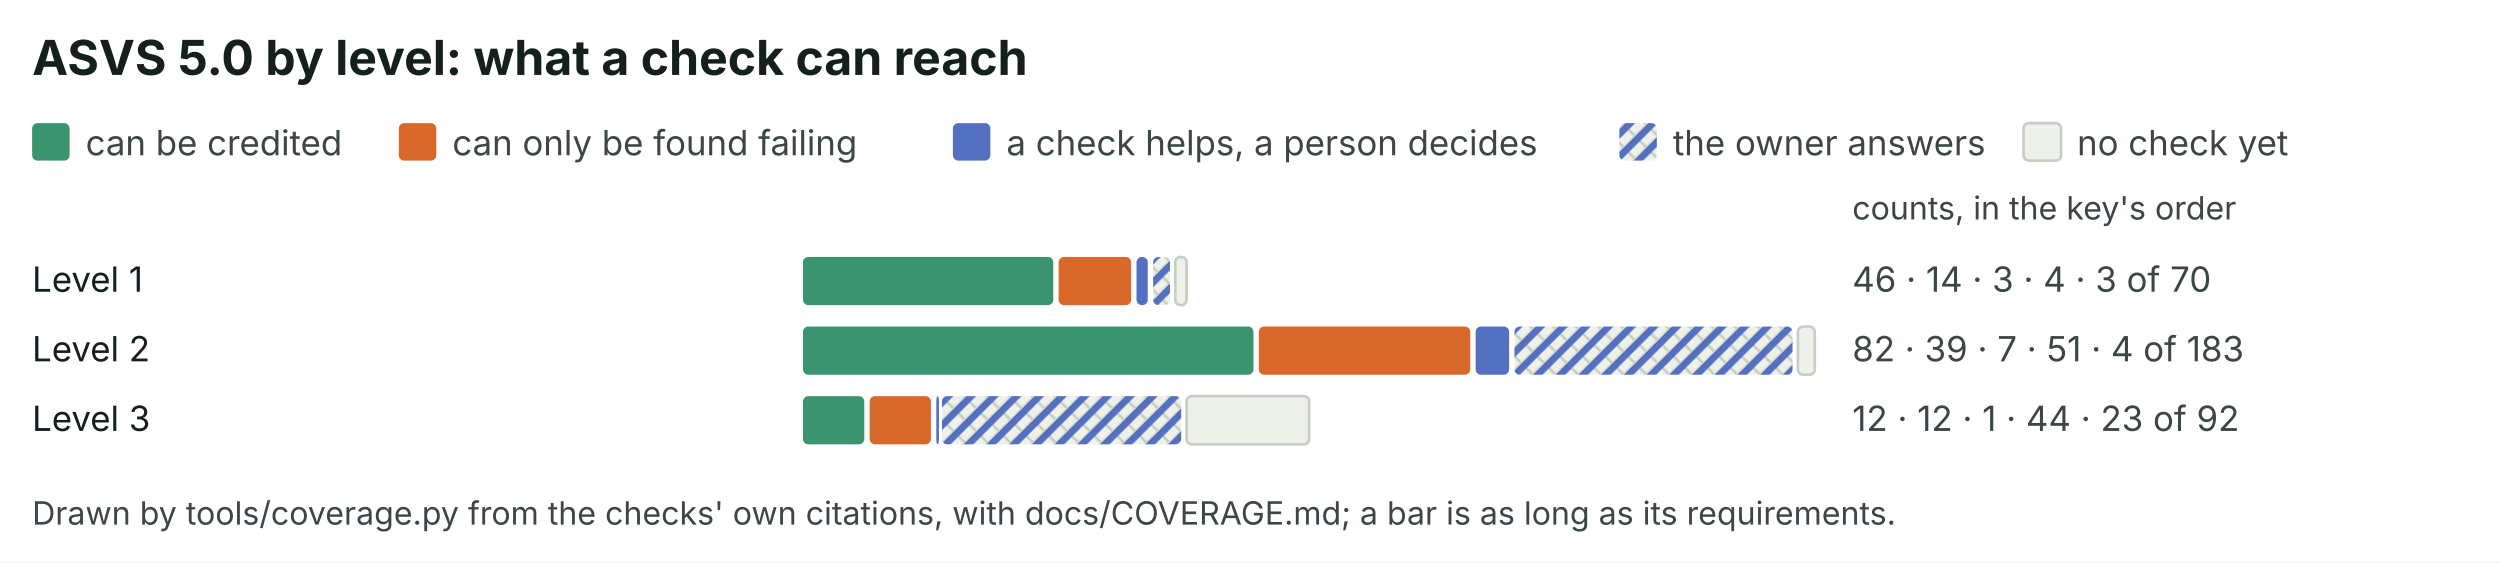
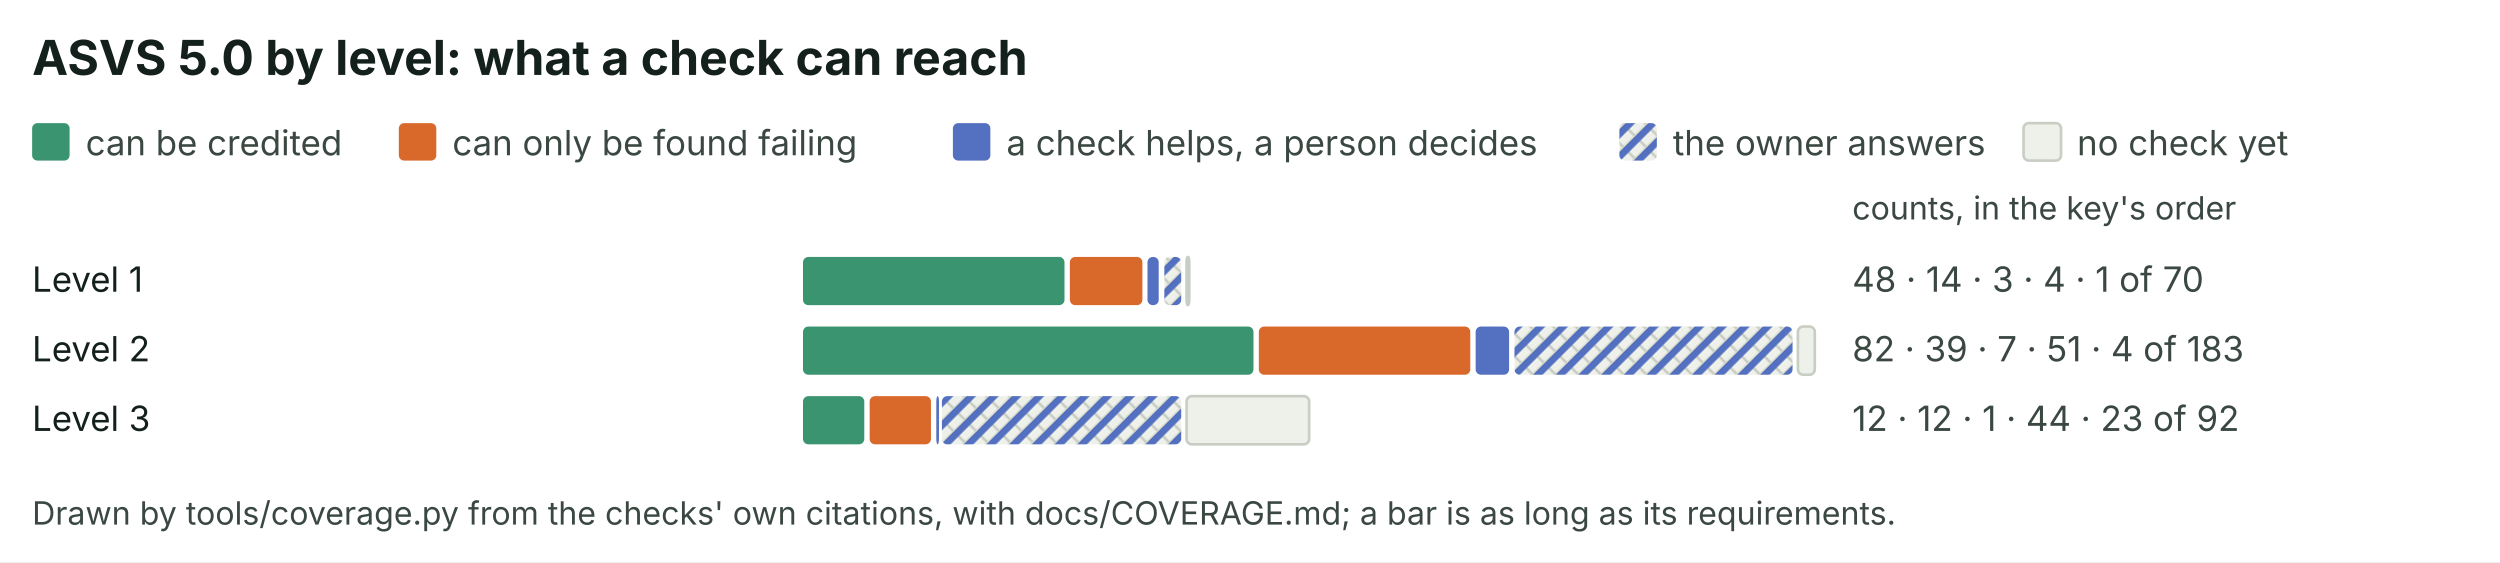
<svg xmlns="http://www.w3.org/2000/svg" viewBox="0 0 934 210" width="934" height="210" role="img" aria-labelledby="t d" font-family="Atkinson Hyperlegible, -apple-system, Segoe UI, sans-serif">
  <style>.bg{fill:#FFFFFF}.ink{fill:#14201C}.soft{fill:#3B4842}.none{fill:#EEF0EA;stroke:#C9CEC4}@media (prefers-color-scheme: dark){.bg{fill:#14201C}.ink{fill:#F3F4EF}.soft{fill:#C9CEC4}.none{fill:#182A23;stroke:#3B4842}}</style>
  <defs>
    <pattern id="owner" width="6" height="6" patternUnits="userSpaceOnUse" patternTransform="rotate(45)">
      <rect class="none" width="6" height="6" />
      <rect width="2.5" height="6" fill="#5470C0" />
    </pattern>
  </defs>
  <rect class="bg" width="934" height="210" />
  <text class="ink" x="12" y="28" font-size="18" font-weight="700">ASVS 5.0 by level: what a check can reach</text>
  <rect fill="#3A9470" x="12" y="46" width="14" height="14" rx="2" />
  <text class="soft" x="32" y="58" font-size="13">can be credited</text>
  <rect fill="#D9692B" x="149" y="46" width="14" height="14" rx="2" />
  <text class="soft" x="169" y="58" font-size="13">can only be found failing</text>
  <rect fill="#5470C0" x="356" y="46" width="14" height="14" rx="2" />
  <text class="soft" x="376" y="58" font-size="13">a check helps, a person decides</text>
  <rect fill="url(#owner)" x="605" y="46" width="14" height="14" rx="2" />
  <text class="soft" x="625" y="58" font-size="13">the owner answers</text>
  <rect class="none" x="756" y="46" width="14" height="14" rx="2" />
  <text class="soft" x="776" y="58" font-size="13">no check yet</text>
  <text class="soft" x="692" y="82" font-size="12">counts, in the key's order</text>
  <text class="ink" x="12" y="109" font-size="13">Level 1</text>
-   <rect fill="#3A9470" x="300.0" y="96" width="93.5" height="18" rx="2" />
-   <rect fill="#D9692B" x="395.5" y="96" width="27.1" height="18" rx="2" />
-   <rect fill="#5470C0" x="424.6" y="96" width="4.2" height="18" rx="2" />
-   <rect fill="url(#owner)" x="430.8" y="96" width="6.3" height="18" rx="2" />
-   <rect class="none" x="439.1" y="96" width="4.2" height="18" rx="2" />
-   <text class="soft" x="692" y="109" font-size="13">46 · 14 · 3 · 4 · 3  of 70</text>
+   <rect fill="#3A9470" x="300.0" y="96" width="97.7" height="18" rx="2" />
+   <rect fill="#D9692B" x="399.7" y="96" width="27.1" height="18" rx="2" />
+   <rect fill="#5470C0" x="428.7" y="96" width="4.2" height="18" rx="2" />
+   <rect fill="url(#owner)" x="435.0" y="96" width="6.3" height="18" rx="2" />
+   <rect class="none" x="443.3" y="96" width="1.0" height="18" rx="2" />
+   <text class="soft" x="692" y="109" font-size="13">48 · 14 · 3 · 4 · 1  of 70</text>
  <text class="ink" x="12" y="135" font-size="13">Level 2</text>
  <rect fill="#3A9470" x="300.0" y="122" width="168.3" height="18" rx="2" />
  <rect fill="#D9692B" x="470.3" y="122" width="79.0" height="18" rx="2" />
  <rect fill="#5470C0" x="551.3" y="122" width="12.5" height="18" rx="2" />
  <rect fill="url(#owner)" x="565.8" y="122" width="103.9" height="18" rx="2" />
  <rect class="none" x="671.7" y="122" width="6.3" height="18" rx="2" />
  <text class="soft" x="692" y="135" font-size="13">82 · 39 · 7 · 51 · 4  of 183</text>
  <text class="ink" x="12" y="161" font-size="13">Level 3</text>
  <rect fill="#3A9470" x="300.0" y="148" width="22.9" height="18" rx="2" />
  <rect fill="#D9692B" x="324.9" y="148" width="22.9" height="18" rx="2" />
  <rect fill="#5470C0" x="349.8" y="148" width="1.0" height="18" rx="2" />
  <rect fill="url(#owner)" x="351.9" y="148" width="89.4" height="18" rx="2" />
  <rect class="none" x="443.3" y="148" width="45.8" height="18" rx="2" />
  <text class="soft" x="692" y="161" font-size="13">12 · 12 · 1 · 44 · 23  of 92</text>
  <text class="soft" x="12" y="196" font-size="12">Drawn by tools/coverage.py from the checks' own citations, with docs/COVERAGE.md; a bar is as long as its requirements.</text>
</svg>
